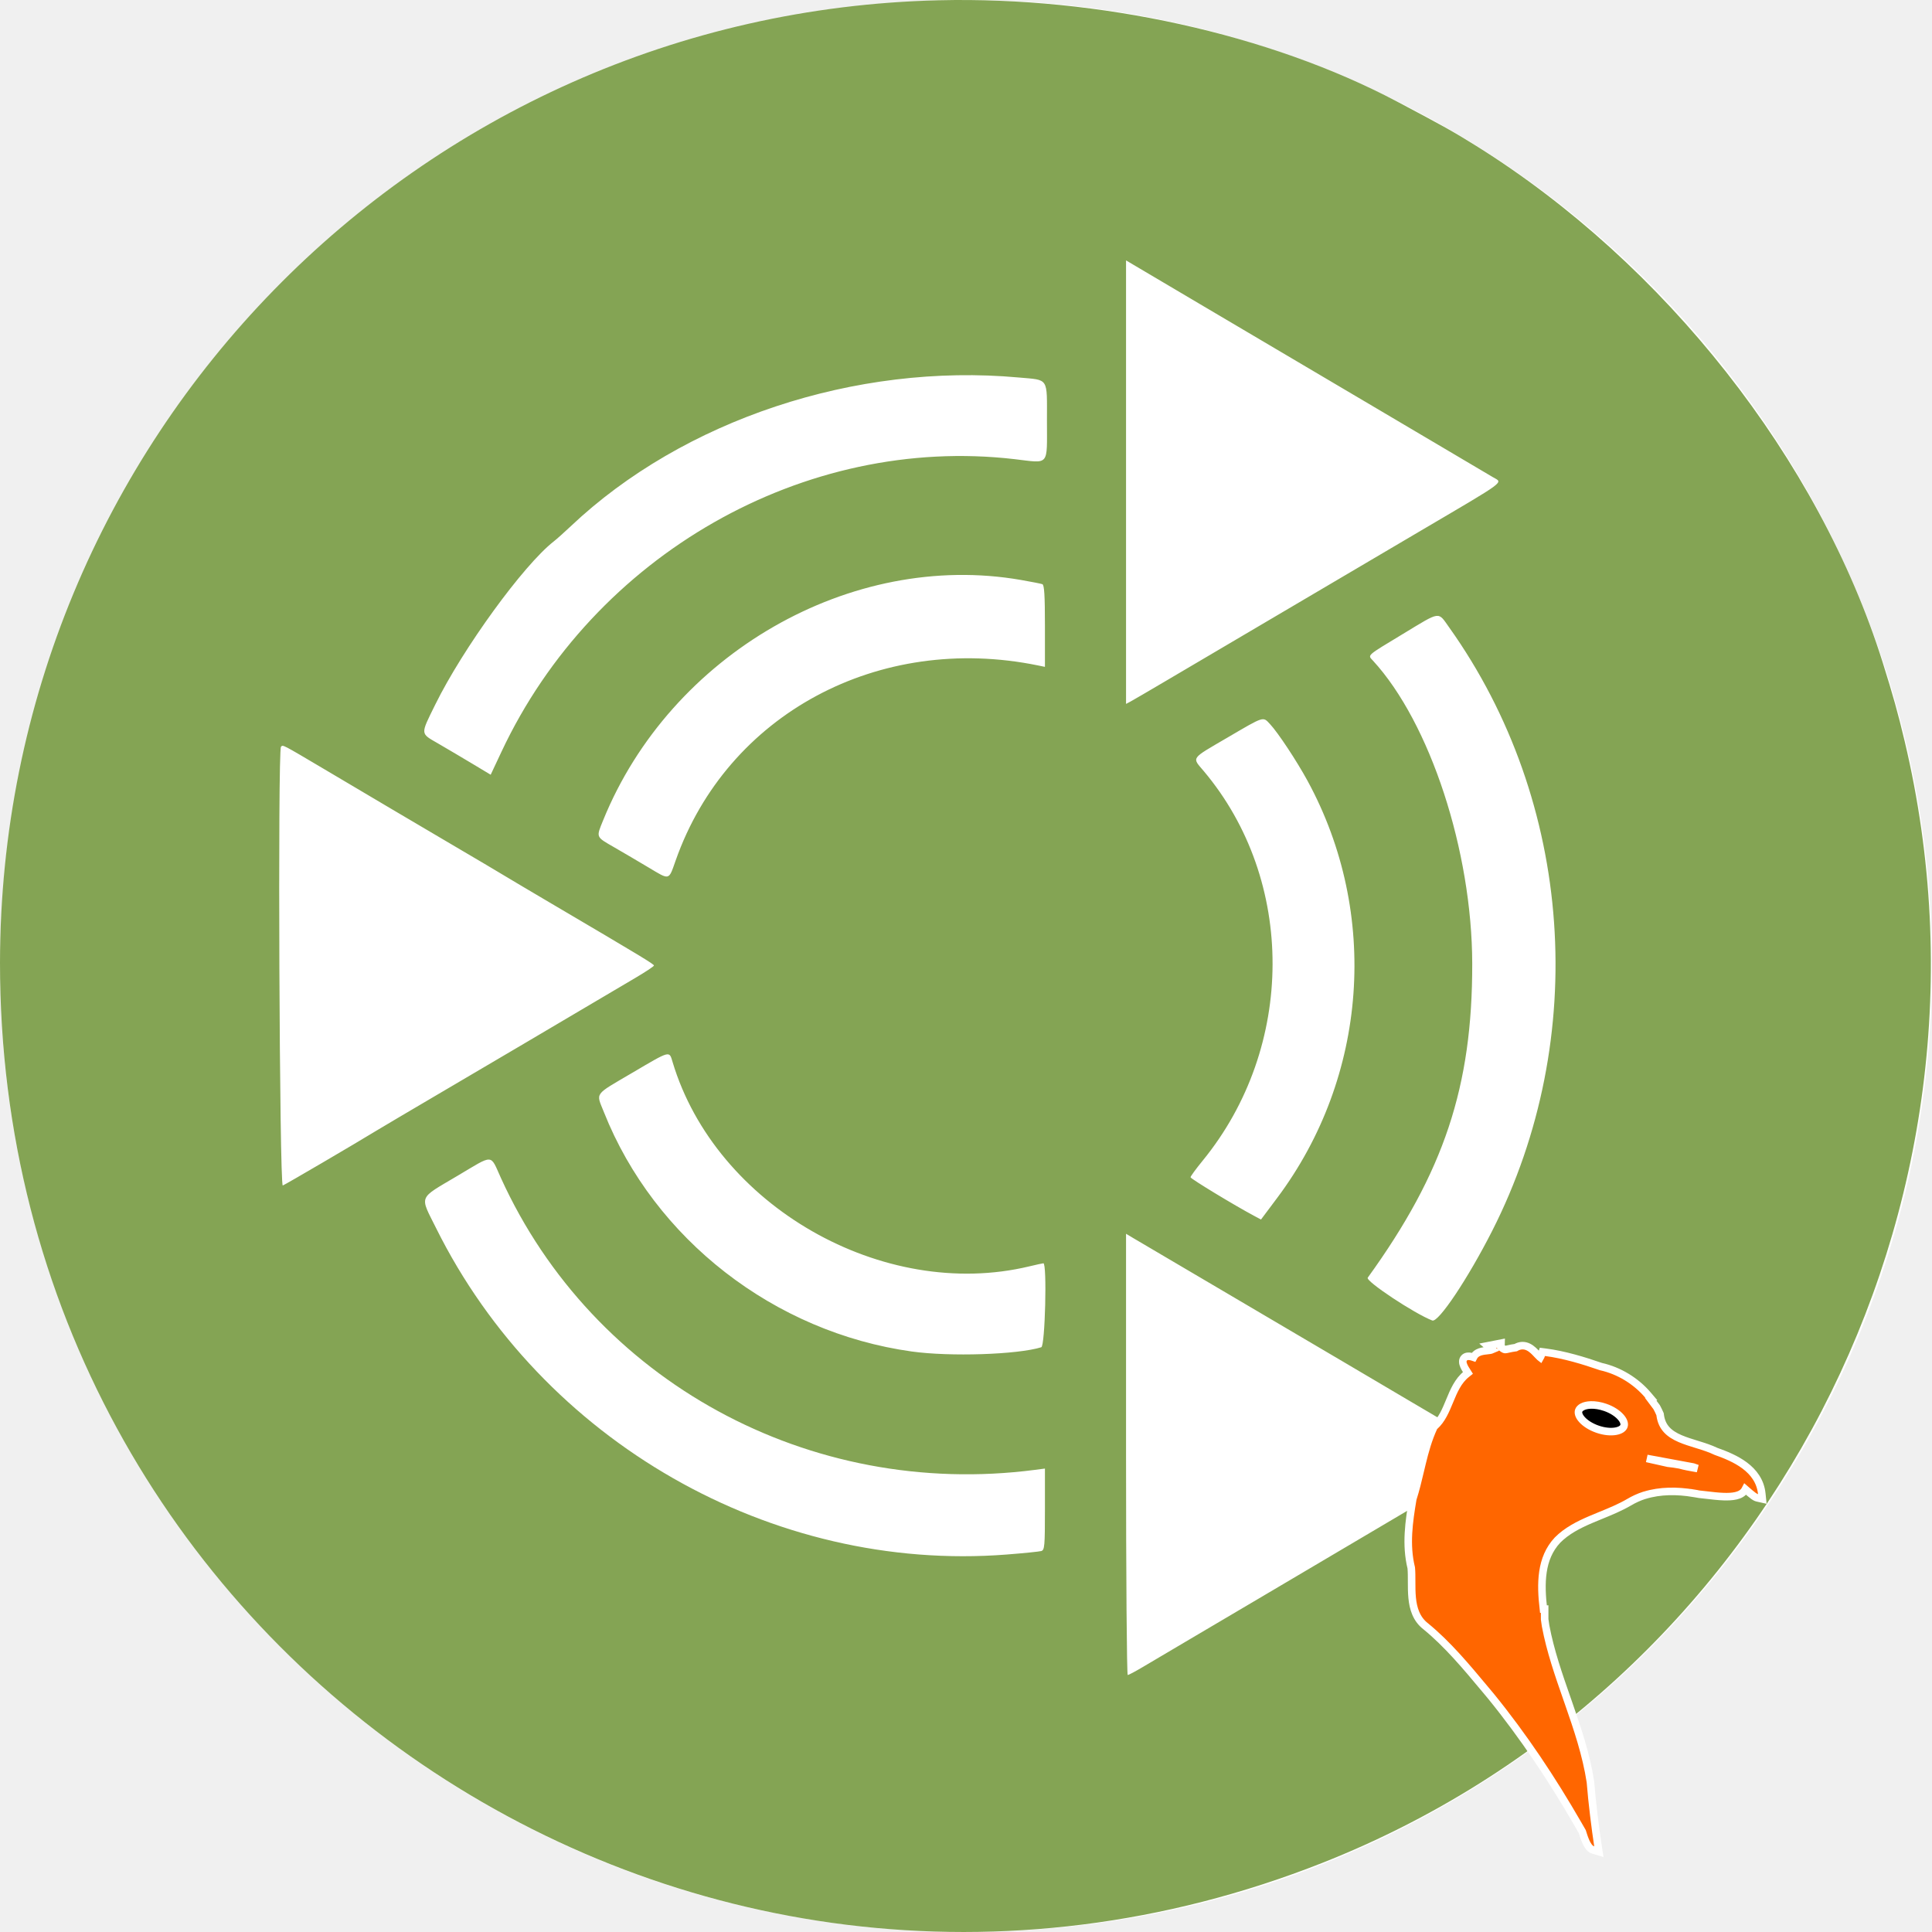
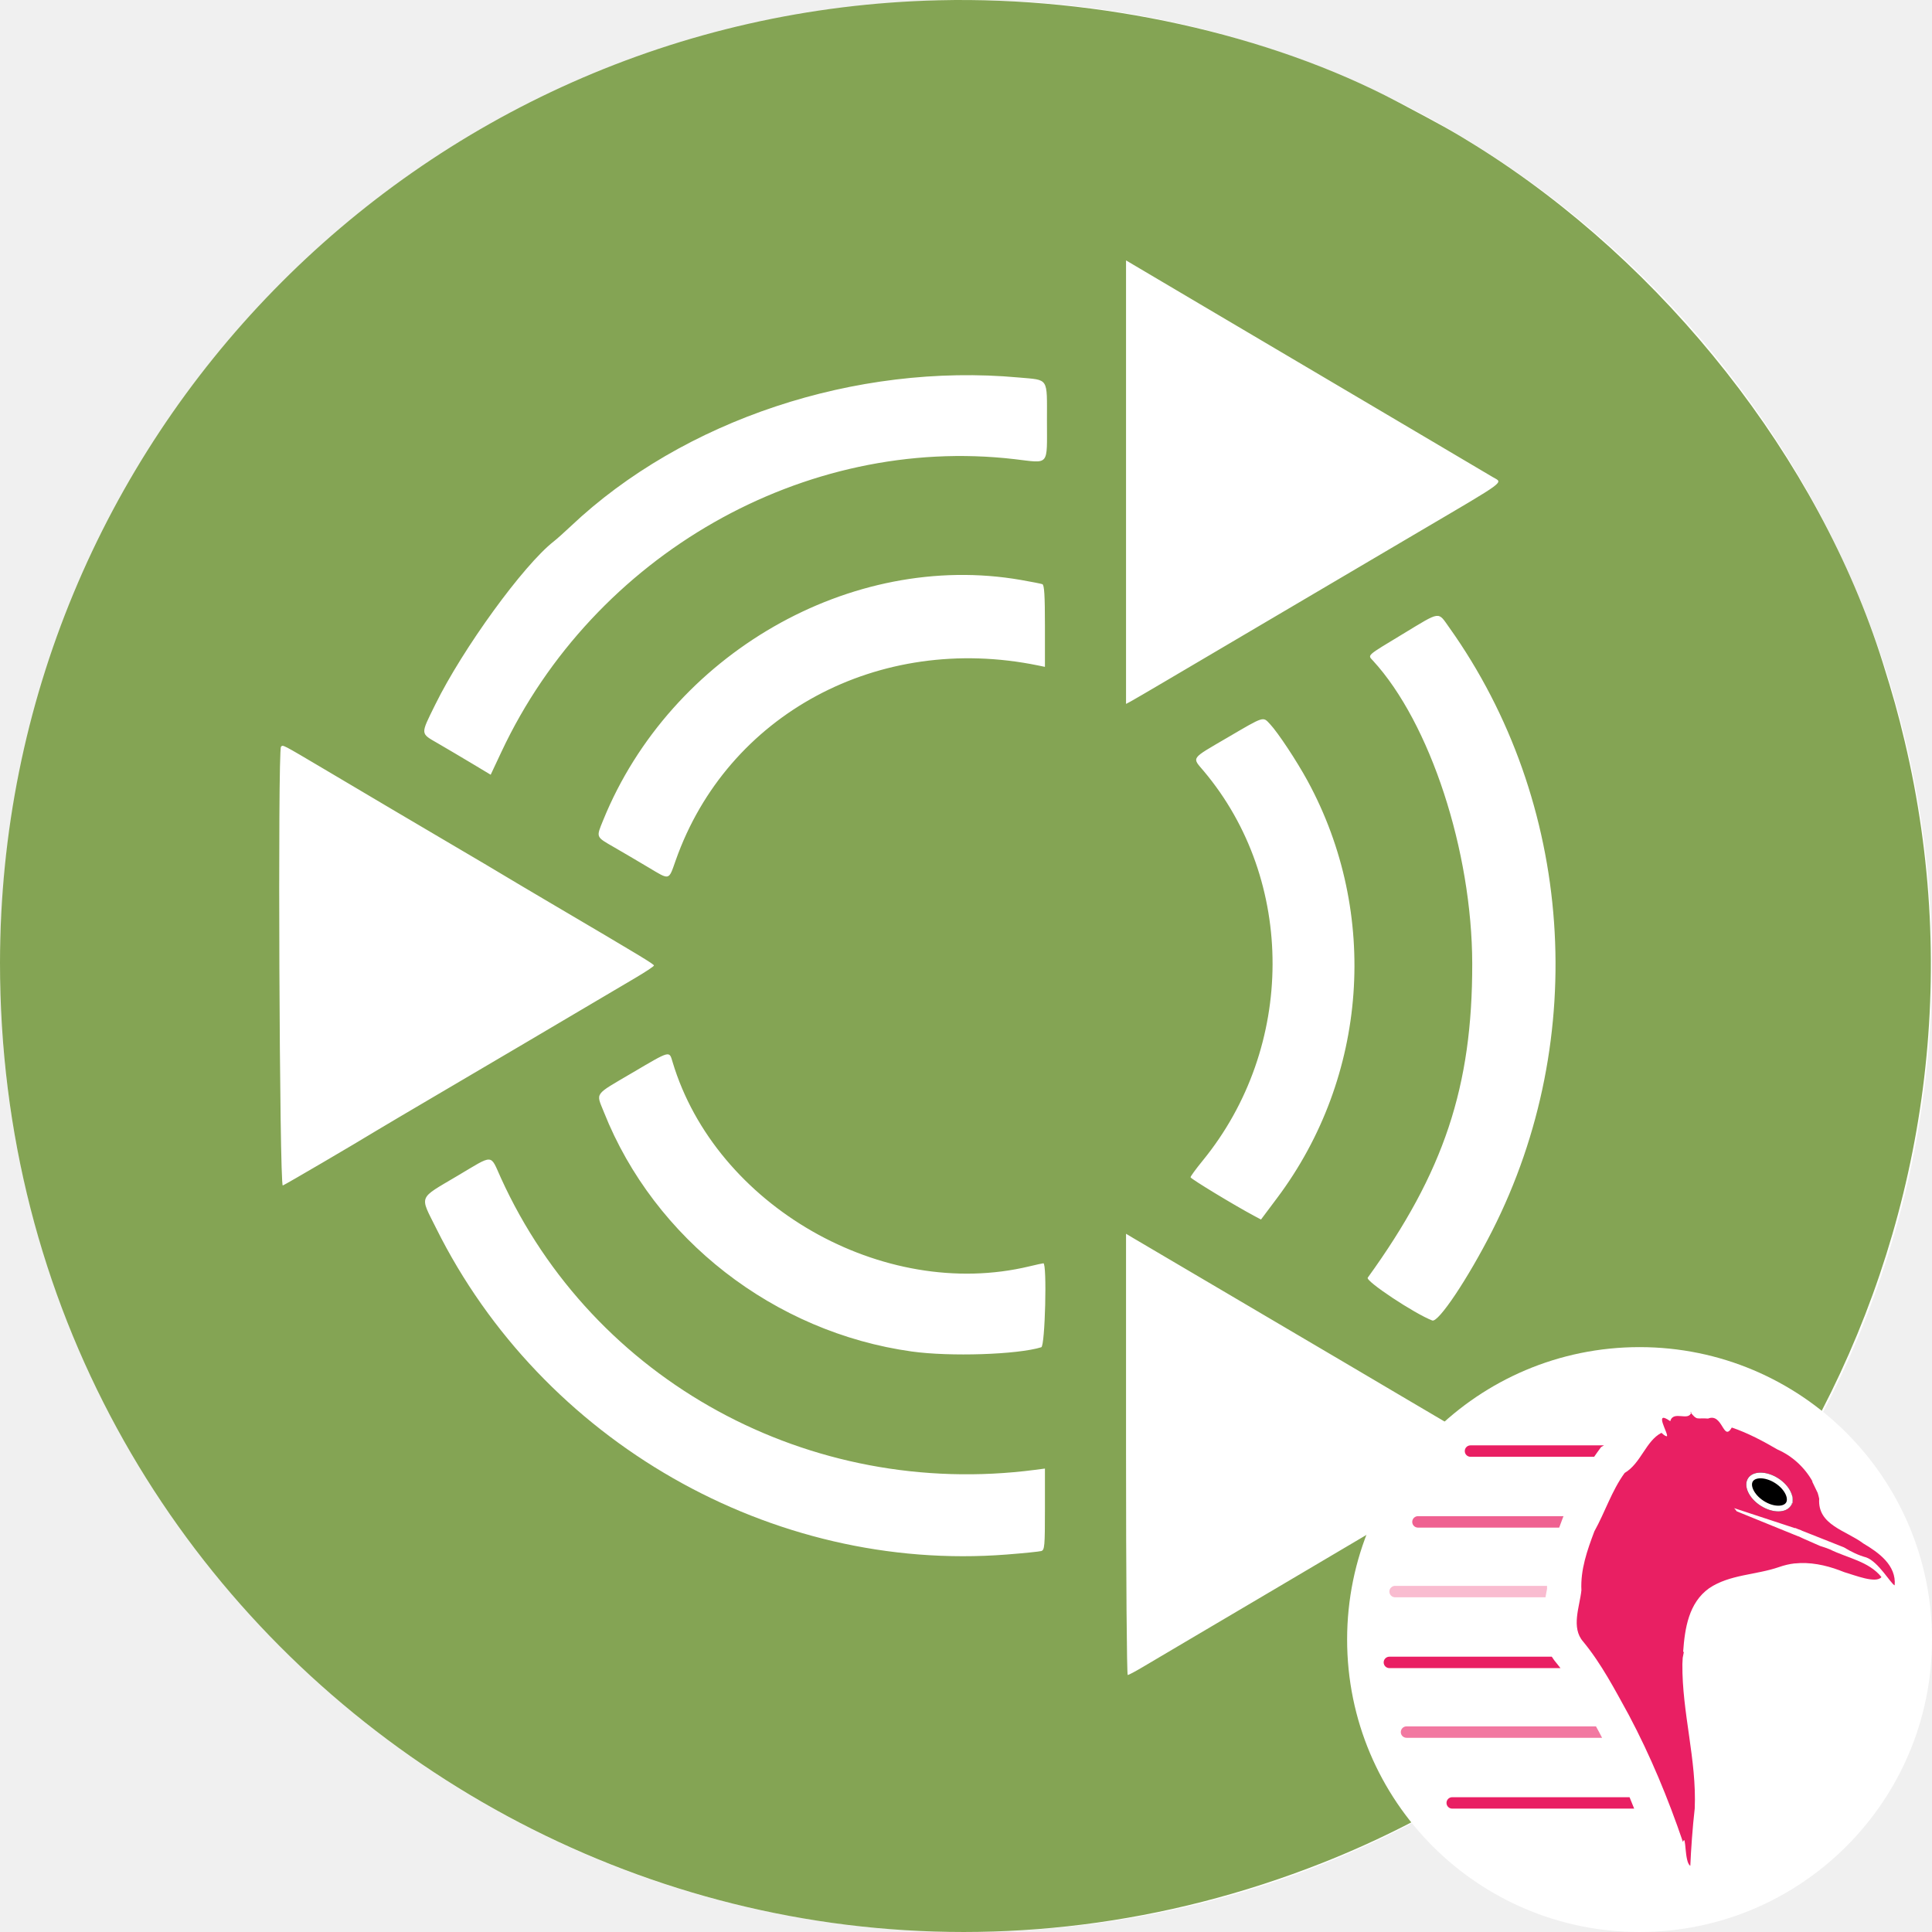
- <svg xmlns="http://www.w3.org/2000/svg" width="512" height="512" fill="none">
-   <circle cx="256" cy="256" r="256" fill="#fff" />
-   <path fill-rule="evenodd" clip-rule="evenodd" d="M248.81.07C110.489 3.376.109 116.526 0 255.124c-.145 181.654 181.527 305.291 350.496 238.532 117.602-46.465 183.621-173.67 154.26-297.228-1.774-7.467-3.09-12.182-5.844-20.944-16.9-53.753-57.66-105.548-107.646-136.79-5.919-3.699-8.899-5.368-21.046-11.786C336.412 9.048 291.216-.944 248.81.07Zm69.168 80.507a54021.586 54021.586 0 0 0 46.847 27.669c24.448 14.432 28.402 16.769 30.766 18.184 2.719 1.627 4.313.447-19.743 14.608a77638.73 77638.73 0 0 0-67.533 39.795c-4.103 2.422-8.009 4.7-8.68 5.06l-1.222.653V69.005l2.066 1.225c1.137.673 9.011 5.33 17.499 10.347Zm-48.044 19.46c8.132.74 7.519-.201 7.519 11.515 0 12.165.795 11.224-8.561 10.132-55.685-6.495-111.495 25.327-136 77.545l-2.855 6.083-4.959-2.975a857.407 857.407 0 0 0-8.956-5.293c-4.801-2.785-4.758-2.223-.768-10.333 7.304-14.84 23.339-36.921 31.382-43.218.82-.641 2.854-2.457 4.521-4.033 29.77-28.162 75.497-43.352 118.677-39.423Zm.646 53.662c2.728.475 5.27.975 5.649 1.112.519.186.689 2.913.689 11.079v10.834l-1.791-.368c-42.241-8.675-82.395 12.911-96.056 51.64-1.913 5.42-1.482 5.309-7.222 1.882a858.353 858.353 0 0 0-9.136-5.368c-4.865-2.807-4.748-2.515-2.863-7.154 17.887-44.023 65.697-71.508 110.73-63.657Zm113.453 12.554c32.939 46.243 37.397 108.792 11.401 159.956-6.418 12.633-14.254 24.354-15.867 23.735-4.726-1.813-17.75-10.448-17.105-11.341 20.191-27.937 27.743-50.628 27.694-83.203-.046-29.879-11.176-63.86-26.31-80.326-1.421-1.546-1.905-1.118 8.041-7.132 10.017-6.059 9.123-5.935 12.146-1.689Zm-47.477 25.628c2.109 2.244 7.076 9.752 9.96 15.05 19.125 35.14 15.975 78.451-8.038 110.513l-4.3 5.742-1.805-.963c-5.3-2.826-16.861-9.842-16.867-10.236-.004-.252 1.446-2.236 3.222-4.409 24.585-30.092 24.699-74.239.267-103.247-3.14-3.728-3.606-3.073 6.286-8.86 9.856-5.767 9.375-5.614 11.275-3.59ZM86.12 203.948c5.968 3.529 14.074 8.33 18.014 10.669a5131.664 5131.664 0 0 0 16.81 9.911c5.305 3.112 10.761 6.342 12.126 7.176 1.364.833 7.316 4.363 13.227 7.845 23.767 13.996 27.006 15.956 27.006 16.326 0 .212-2.294 1.734-5.098 3.38a3679.597 3679.597 0 0 0-10.334 6.099c-9.466 5.61-26.491 15.647-41.06 24.206-7.882 4.631-15.446 9.099-16.81 9.93-6.364 3.88-24.306 14.388-25.06 14.676-.885.34-1.36-115.385-.476-116.268.551-.553.072-.802 11.655 6.05Zm92.12 77.493c11.403 38.067 55.756 63.473 94.544 54.157 1.819-.437 3.493-.803 3.721-.814 1.005-.047.461 21.937-.552 22.251-6.312 1.954-24.188 2.541-34.321 1.127-36.45-5.083-68.215-29.77-81.572-63.394-2.124-5.347-2.798-4.405 7.467-10.444 10.243-6.025 9.806-5.907 10.713-2.883Zm-45.492 30.736c24.473 53.825 81.761 85.13 141.552 77.349l2.618-.34v10.782c0 9.789-.088 10.806-.965 11.071-.53.158-4.684.578-9.231.931-62.223 4.827-123.073-29.993-151.144-86.489-4.382-8.82-4.87-7.624 5.642-13.866 9.794-5.814 8.603-5.872 11.528.562Zm192.946 30.87a18592.274 18592.274 0 0 1 30.864 18.179 9212.582 9212.582 0 0 0 16.534 9.76c5.154 3.034 12.656 7.453 16.673 9.82 7.043 4.153 8.263 5.28 6.458 5.973-.465.177-5.735 3.217-11.712 6.753a41634.479 41634.479 0 0 1-24.37 14.404 38877.115 38877.115 0 0 0-23.975 14.168c-5.76 3.406-14.812 8.75-20.117 11.873a3378.074 3378.074 0 0 0-13.193 7.796c-1.951 1.164-3.749 2.118-3.996 2.118-.246 0-.447-26.31-.447-58.467v-58.465l1.791 1.076c.985.591 12.456 7.347 25.49 15.012Z" fill="#84A454" />
-   <g clip-path="url(#a)">
-     <path d="M425.371 382.145c5.016 0 9.082-3.592 9.082-8.023 0-4.431-4.066-8.022-9.082-8.022-5.016 0-9.082 3.591-9.082 8.022s4.066 8.023 9.082 8.023Z" fill="#000" />
-     <path d="m397.76 356.995.027-1.041-1.224.239-.282.055-2.034.397 1.201 1.024c-.328.145-.801.198-1.535.279l-.011.001c-.645.072-1.531.171-2.26.567a2.713 2.713 0 0 0-1.152 1.172 5.715 5.715 0 0 0-.817-.218c-.431-.075-1.155-.125-1.653.414-.504.546-.367 1.245-.282 1.557.106.387.305.796.508 1.164.219.395.494.831.761 1.245l-.375.299c-2.265 1.804-3.397 4.542-4.432 7.043l-.027.066c-1.081 2.614-2.084 5.018-3.993 6.72l-.155.138-.087.189c-1.423 3.082-2.302 6.275-3.073 9.44-.176.72-.346 1.436-.515 2.15-.579 2.449-1.15 4.862-1.923 7.255l-.023.07-.012.073c-.99 5.926-1.906 12.062-.393 18.23.097 1.103.097 2.307.097 3.598v.13c0 1.35.005 2.783.139 4.178.268 2.783 1.072 5.617 3.601 7.56 5.798 4.759 10.721 10.662 15.634 16.551.567.68 1.133 1.359 1.701 2.036 8.589 10.564 16.162 21.964 22.939 33.721l1.209 2.097c.264.865.577 1.824.938 2.636.208.466.449.925.731 1.303.269.359.662.764 1.21.93l1.52.46-.242-1.57c-.68-4.407-1.562-11.418-1.99-16.855l-.003-.037-.005-.036c-1.112-7.25-3.45-14.13-5.812-20.906l-.347-.994c-2.252-6.453-4.475-12.822-5.721-19.461-.04-.296-.084-.595-.127-.89l-.001-.004c-.041-.28-.082-.557-.12-.832v-2.708h-.329c-.776-6.729-.789-13.461 3.732-18.287 2.451-2.468 5.528-4.041 8.858-5.466.827-.355 1.676-.701 2.533-1.052 2.541-1.038 5.16-2.108 7.542-3.498l.005-.003a20.177 20.177 0 0 1 4.01-1.828c.045-.007.097-.018.154-.035 4.132-1.275 8.585-1.247 12.986-.531l.16-.987-.164.986.004.001.013.003.045.009c.032.007.093.021.154.031l.303.05c.32.052.633.104.928.161l.051.01.052.005c.502.045 1.125.119 1.814.201 1.401.168 3.078.368 4.577.419 1.138.038 2.282-.002 3.249-.226.939-.218 1.933-.662 2.435-1.62l.068-.13.268.232c.319.278.624.542.923.795.348.294.68.563.974.771.257.182.613.413.982.496l1.355.305-.141-1.382c-.343-3.347-2.195-5.741-4.533-7.49-2.3-1.72-5.129-2.863-7.607-3.74-1.512-.729-3.187-1.264-4.802-1.764a98.627 98.627 0 0 1-.399-.123c-1.516-.468-2.97-.917-4.296-1.489-1.435-.62-2.647-1.355-3.553-2.34-.891-.969-1.529-2.226-1.747-3.974l-.018-.15-.062-.137-.043-.096c-.228-.505-.475-1.055-.777-1.593l-.032-.057-.04-.053-1.529-2.038.154-.077-.823-.972c-3.207-3.784-7.704-6.532-12.508-7.603-4.566-1.58-9.758-3.167-14.715-3.802l-.812-.104-.263.775c-.12.354-.225.577-.303.711a2.416 2.416 0 0 1-.113-.094 11.667 11.667 0 0 1-.743-.757l-.003-.003-.029-.032c-.549-.589-1.309-1.405-2.235-1.866a3.431 3.431 0 0 0-1.698-.381c-.564.025-1.125.198-1.678.52-.799.104-1.39.232-1.845.335l-.004.001c-.531.12-.746.169-.929.171-.164.001-.356-.018-1.146-.643Zm47.344 31.21a36.598 36.598 0 0 0-3.062-.439l-5.348-1.197-.25-.064 12.242 2.265c.382.142.77.278 1.161.407l-.444-.075c-1.462-.248-2.874-.51-4.214-.878l-.042-.011-.043-.008Zm-9.701 8.093h-.001.001Zm-13.783-23.97c1.116-.03 2.423.176 3.769.639 1.785.617 3.211 1.563 4.089 2.544.903 1.01 1.079 1.865.884 2.428-.193.559-.862 1.121-2.206 1.352-1.305.225-3.019.081-4.805-.54-1.79-.623-3.218-1.558-4.095-2.526-.899-.993-1.076-1.835-.88-2.406.248-.718 1.287-1.439 3.244-1.491Z" fill="#F60" stroke="#fff" stroke-width="2" />
-   </g>
-   <defs>
-     <clipPath id="a">
-       <path fill="#fff" transform="translate(340 344)" d="M0 0h155v155H0z" />
-     </clipPath>
-   </defs>
+ <svg xmlns="http://www.w3.org/2000/svg" width="512" height="512" viewBox="0 0 512 512" fill="none">
+   <circle cx="256" cy="256" r="256" fill="white" />
+   <path fill-rule="evenodd" clip-rule="evenodd" d="M248.81 0.07C110.489 3.376 0.109 116.526 8.63529e-05 255.124C-0.145 436.778 181.527 560.415 350.496 493.656C468.098 447.191 534.117 319.986 504.756 196.428C502.982 188.961 501.666 184.246 498.912 175.484C482.012 121.731 441.252 69.936 391.266 38.694C385.347 34.995 382.367 33.326 370.22 26.908C336.412 9.047 291.216 -0.944 248.81 0.07ZM317.978 80.577C333.797 89.93 335.525 90.951 364.825 108.246C389.273 122.678 393.227 125.015 395.591 126.43C398.31 128.057 399.904 126.877 375.848 141.038C352.368 154.859 319.181 174.415 308.315 180.833C304.212 183.255 300.306 185.533 299.635 185.893L298.412 186.546V127.776V69.005L300.479 70.23C301.616 70.903 309.49 75.559 317.978 80.577ZM269.934 100.037C278.066 100.777 277.453 99.836 277.453 111.552C277.453 123.717 278.248 122.776 268.892 121.684C213.207 115.189 157.397 147.011 132.892 199.229L130.037 205.312L125.078 202.337C122.35 200.7 118.32 198.319 116.122 197.044C111.321 194.259 111.364 194.821 115.354 186.711C122.658 171.871 138.693 149.79 146.736 143.493C147.556 142.852 149.59 141.036 151.257 139.46C181.027 111.298 226.754 96.109 269.934 100.037ZM270.58 153.699C273.308 154.174 275.85 154.674 276.229 154.811C276.748 154.997 276.918 157.724 276.918 165.89V176.724L275.127 176.356C232.886 167.681 192.732 189.267 179.071 227.996C177.158 233.416 177.589 233.305 171.849 229.878C169.163 228.274 165.051 225.859 162.713 224.51C157.848 221.703 157.965 221.995 159.85 217.356C177.737 173.333 225.547 145.848 270.58 153.699ZM384.033 166.253C416.972 212.496 421.43 275.045 395.434 326.209C389.016 338.842 381.18 350.563 379.567 349.944C374.841 348.131 361.817 339.496 362.462 338.603C382.653 310.666 390.205 287.975 390.156 255.4C390.11 225.521 378.98 191.54 363.846 175.074C362.425 173.528 361.941 173.956 371.887 167.942C381.904 161.883 381.01 162.007 384.033 166.253ZM336.556 191.881C338.665 194.125 343.632 201.633 346.516 206.931C365.641 242.071 362.491 285.382 338.478 317.444L334.178 323.186L332.373 322.223C327.073 319.397 315.512 312.381 315.506 311.987C315.502 311.735 316.952 309.751 318.728 307.578C343.313 277.486 343.427 233.339 318.995 204.331C315.855 200.603 315.389 201.258 325.281 195.471C335.137 189.704 334.656 189.857 336.556 191.881ZM86.12 203.948C92.088 207.477 100.194 212.278 104.134 214.617C108.075 216.955 115.64 221.415 120.944 224.528C126.249 227.64 131.705 230.87 133.069 231.704C134.434 232.537 140.386 236.067 146.297 239.549C170.064 253.545 173.303 255.505 173.303 255.875C173.303 256.087 171.009 257.609 168.205 259.255C165.401 260.903 160.751 263.646 157.871 265.354C148.405 270.964 131.38 281.001 116.811 289.56C108.929 294.191 101.365 298.659 100.001 299.49C93.637 303.37 75.695 313.878 74.942 314.166C74.056 314.506 73.581 198.781 74.465 197.898C75.016 197.345 74.537 197.096 86.12 203.948ZM178.24 281.441C189.643 319.508 233.996 344.914 272.784 335.598C274.603 335.161 276.277 334.795 276.505 334.784C277.51 334.737 276.966 356.721 275.953 357.035C269.641 358.989 251.765 359.576 241.632 358.162C205.182 353.079 173.417 328.392 160.06 294.768C157.936 289.421 157.262 290.363 167.527 284.324C177.77 278.299 177.333 278.417 178.24 281.441ZM132.748 312.177C157.221 366.002 214.509 397.307 274.3 389.526L276.918 389.186V399.968C276.918 409.757 276.83 410.774 275.953 411.039C275.423 411.197 271.269 411.617 266.722 411.97C204.499 416.797 143.649 381.977 115.578 325.481C111.196 316.661 110.708 317.857 121.22 311.615C131.014 305.801 129.823 305.743 132.748 312.177ZM325.694 343.047C338.729 350.712 352.617 358.892 356.558 361.226C360.499 363.56 367.939 367.952 373.092 370.986C378.246 374.02 385.748 378.439 389.765 380.806C396.808 384.959 398.028 386.086 396.223 386.779C395.758 386.956 390.488 389.996 384.511 393.532C378.534 397.069 367.567 403.55 360.141 407.936C352.714 412.321 341.925 418.697 336.166 422.104C330.406 425.51 321.354 430.854 316.049 433.977C310.744 437.099 304.807 440.607 302.856 441.773C300.905 442.937 299.107 443.891 298.86 443.891C298.614 443.891 298.412 417.581 298.412 385.424V326.959L300.204 328.035C301.189 328.626 312.66 335.382 325.694 343.047Z" fill="#84A454" />
+   <circle cx="434.5" cy="434.5" r="77.5" fill="white" />
+   <path d="M425.077 383.035L389.695 383.035C388.859 383.035 388.182 383.713 388.182 384.549C388.182 385.385 388.859 386.063 389.695 386.063L422.466 386.063C422.7 385.715 422.942 385.369 423.192 385.024L424.3 383.494L425.077 383.035Z" fill="#E91F63" />
+   <path d="M414.021 402.627C413.758 403.326 413.481 404.062 413.201 404.832L375.77 404.832C374.934 404.832 374.256 404.154 374.256 403.318C374.256 402.482 374.934 401.805 375.77 401.805L414.365 401.805L414.256 402.001L414.021 402.627Z" fill="#E91F63" fill-opacity="0.7" />
+   <path d="M409.981 420.271L369.715 420.271C368.879 420.271 368.201 420.949 368.201 421.785C368.201 422.621 368.879 423.299 369.715 423.299L409.566 423.299C409.574 423.255 409.583 423.211 409.591 423.168L409.6 423.123C409.788 422.168 409.911 421.53 409.988 421.029C409.983 420.775 409.98 420.523 409.981 420.271Z" fill="#E91F63" fill-opacity="0.3" />
+   <path d="M411.238 439.041L368.201 439.041C367.365 439.041 366.688 439.719 366.688 440.555C366.688 441.391 367.365 442.068 368.201 442.068L413.542 442.068C413.244 441.681 412.941 441.299 412.632 440.922C412.101 440.306 411.639 439.677 411.238 439.041Z" fill="#E91F63" />
+   <path d="M422.95 457.508L372.742 457.508C371.906 457.508 371.229 458.186 371.229 459.021C371.229 459.857 371.906 460.535 372.742 460.535L424.569 460.535C424.27 459.958 423.969 459.383 423.665 458.809C423.424 458.372 423.186 457.938 422.95 457.508Z" fill="#E91F63" fill-opacity="0.6" />
+   <path d="M431.847 476.277L384.852 476.277C384.016 476.277 383.338 476.955 383.338 477.791C383.338 478.627 384.016 479.305 384.852 479.305L433.073 479.305C432.672 478.292 432.263 477.283 431.847 476.277Z" fill="#E91F63" />
+   <path d="M448.208 374.214C447.614 376.864 443.434 373.631 442.641 376.63C437.96 373.333 442.354 380.198 441.734 380.632L441.697 380.625L441.325 380.512C441.094 380.375 440.764 380.15 440.296 379.717C436.146 381.868 434.892 387.786 430.546 390.353C427.094 395.117 425.379 400.679 422.521 405.826C420.618 410.883 418.819 415.96 419.089 421.445C418.641 425.778 416.273 431.325 419.566 435.056C424.389 440.907 427.989 447.831 431.655 454.491C437.386 465.283 442.074 476.628 445.996 488.138C446.898 485.638 446.326 493.584 447.95 494.447C448.115 490.45 448.554 484.132 449.121 479.267C449.667 466.363 445.729 453.84 445.85 440.978C445.881 440.441 445.903 439.887 445.935 439.34L446.242 437.784L446.052 437.746C446.498 431.468 447.533 424.774 452.918 420.909C458.369 417.22 465.37 417.399 471.458 415.288C472.815 414.809 474.207 414.478 475.59 414.321C475.601 414.32 475.617 414.33 475.628 414.329C479.652 413.905 483.694 414.739 487.508 416.156C487.565 416.177 487.634 416.21 487.69 416.231C488.037 416.362 488.413 416.499 488.755 416.638C491.586 417.462 497.164 419.735 498.603 417.946C495.295 413.77 489.507 412.883 484.894 410.585C484.155 410.294 483.237 409.955 482.306 409.681L477.761 407.68L476.642 407.144L476.635 407.182L460.262 400.521C460.04 400.222 459.796 399.912 459.56 399.673L475.693 404.985L475.708 404.909C476.266 405.154 476.824 405.374 477.399 405.558L477.392 405.596L488.664 410.065C490.534 411.217 492.576 412.2 494.568 412.731C497.805 413.873 501.069 419.684 502.103 420.14C502.599 414.793 497.834 411.417 493.794 409.029C489.21 405.562 481.615 404.167 482.107 397.177C481.987 396.66 481.87 396.144 481.702 395.632L480.249 392.617L480.333 392.594C478.261 388.877 474.922 385.819 471.059 384.136C467.332 381.961 463.103 379.701 458.942 378.313C456.674 382.262 456.563 374.358 452.666 375.932C449.567 375.694 449.823 376.576 447.951 374.214L448.208 374.214ZM467.532 390.906C468.634 391.093 469.845 391.541 471.024 392.225C474.151 394.046 475.857 396.929 474.846 398.663C473.835 400.396 470.466 400.314 467.34 398.485C464.214 396.657 462.497 393.83 463.51 392.084C464.142 390.997 465.698 390.595 467.532 390.906Z" fill="#E91F63" />
+   <path d="M466.591 399.038C469.725 401.043 473.309 401.039 474.595 399.029C475.881 397.019 474.383 393.764 471.248 391.759C468.114 389.754 464.531 389.758 463.245 391.768C461.959 393.778 463.457 397.033 466.591 399.038Z" fill="black" />
+   <path fill-rule="evenodd" clip-rule="evenodd" d="M471.284 399.026C472.422 399.025 473.049 398.636 473.32 398.214C473.59 397.791 473.68 397.058 473.204 396.025C472.737 395.01 471.793 393.904 470.433 393.034C469.073 392.164 467.673 391.77 466.555 391.771C465.418 391.773 464.79 392.161 464.52 392.584C464.25 393.006 464.16 393.739 464.636 394.772C465.103 395.787 466.047 396.893 467.407 397.763C468.767 398.633 470.167 399.027 471.284 399.026ZM474.595 399.029C473.309 401.039 469.725 401.043 466.591 399.038C463.457 397.033 461.959 393.778 463.245 391.768C464.531 389.758 468.114 389.754 471.248 391.759C474.383 393.764 475.881 397.019 474.595 399.029Z" fill="white" />
</svg>
